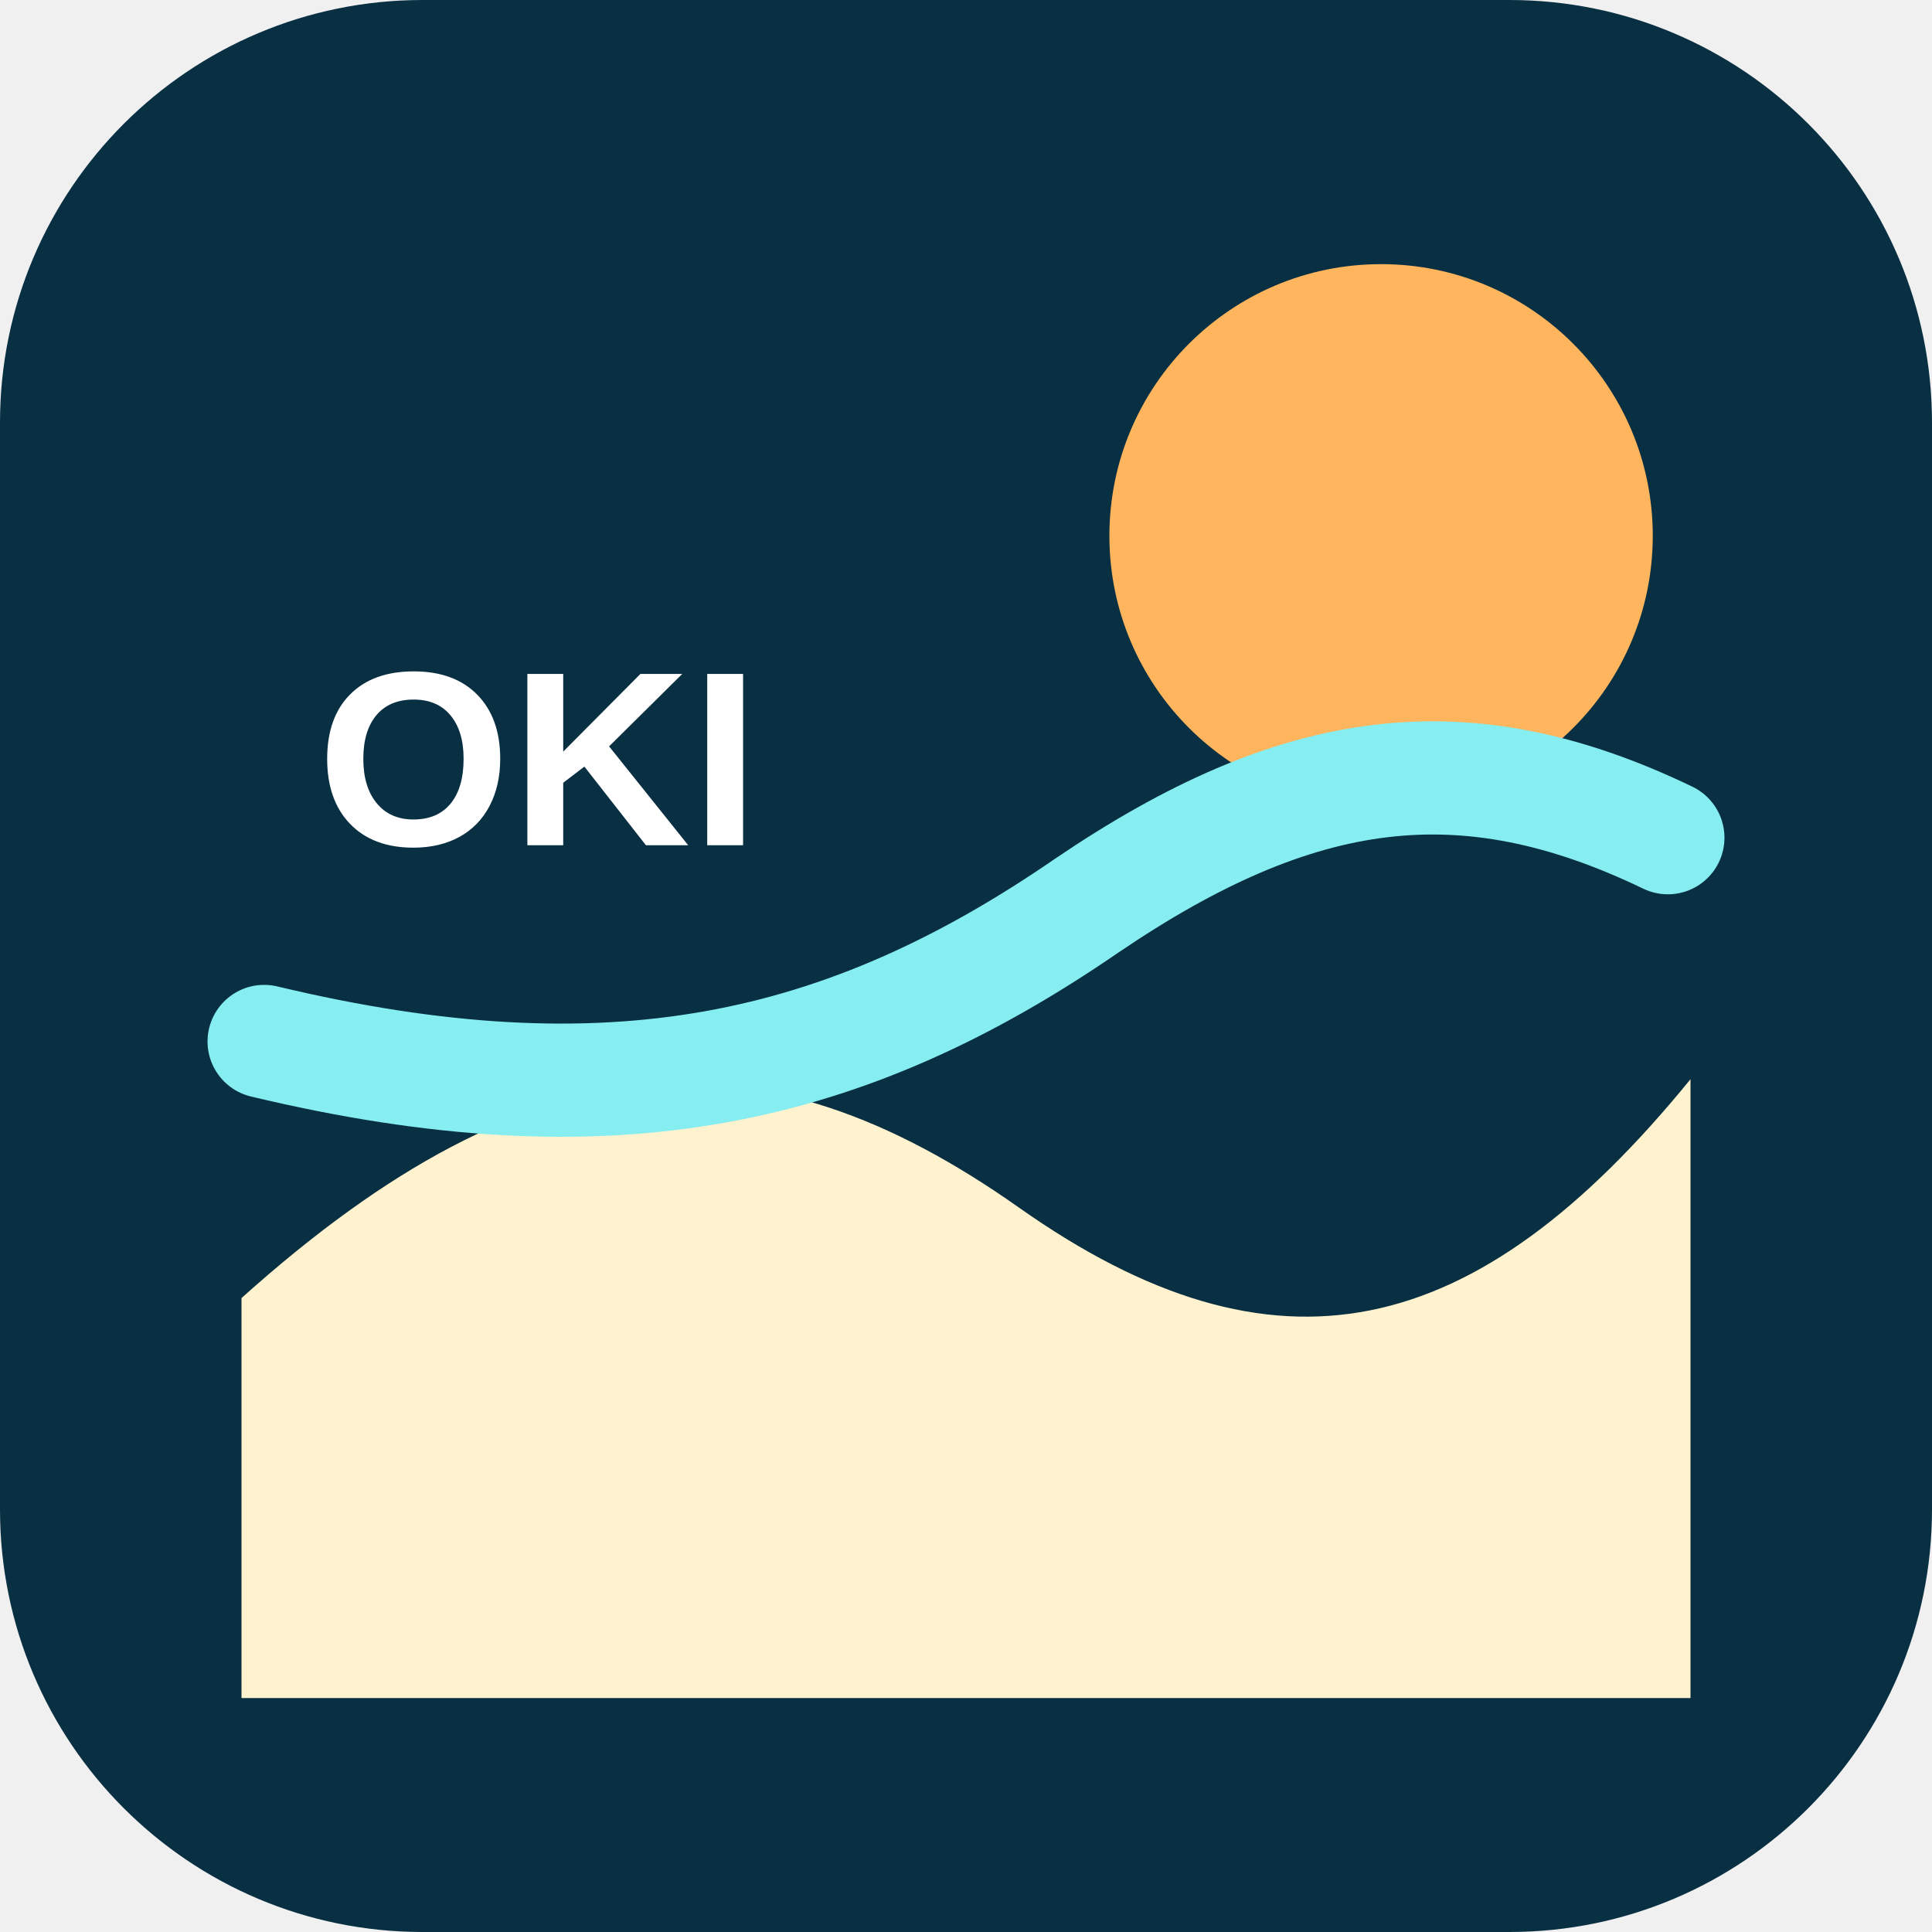
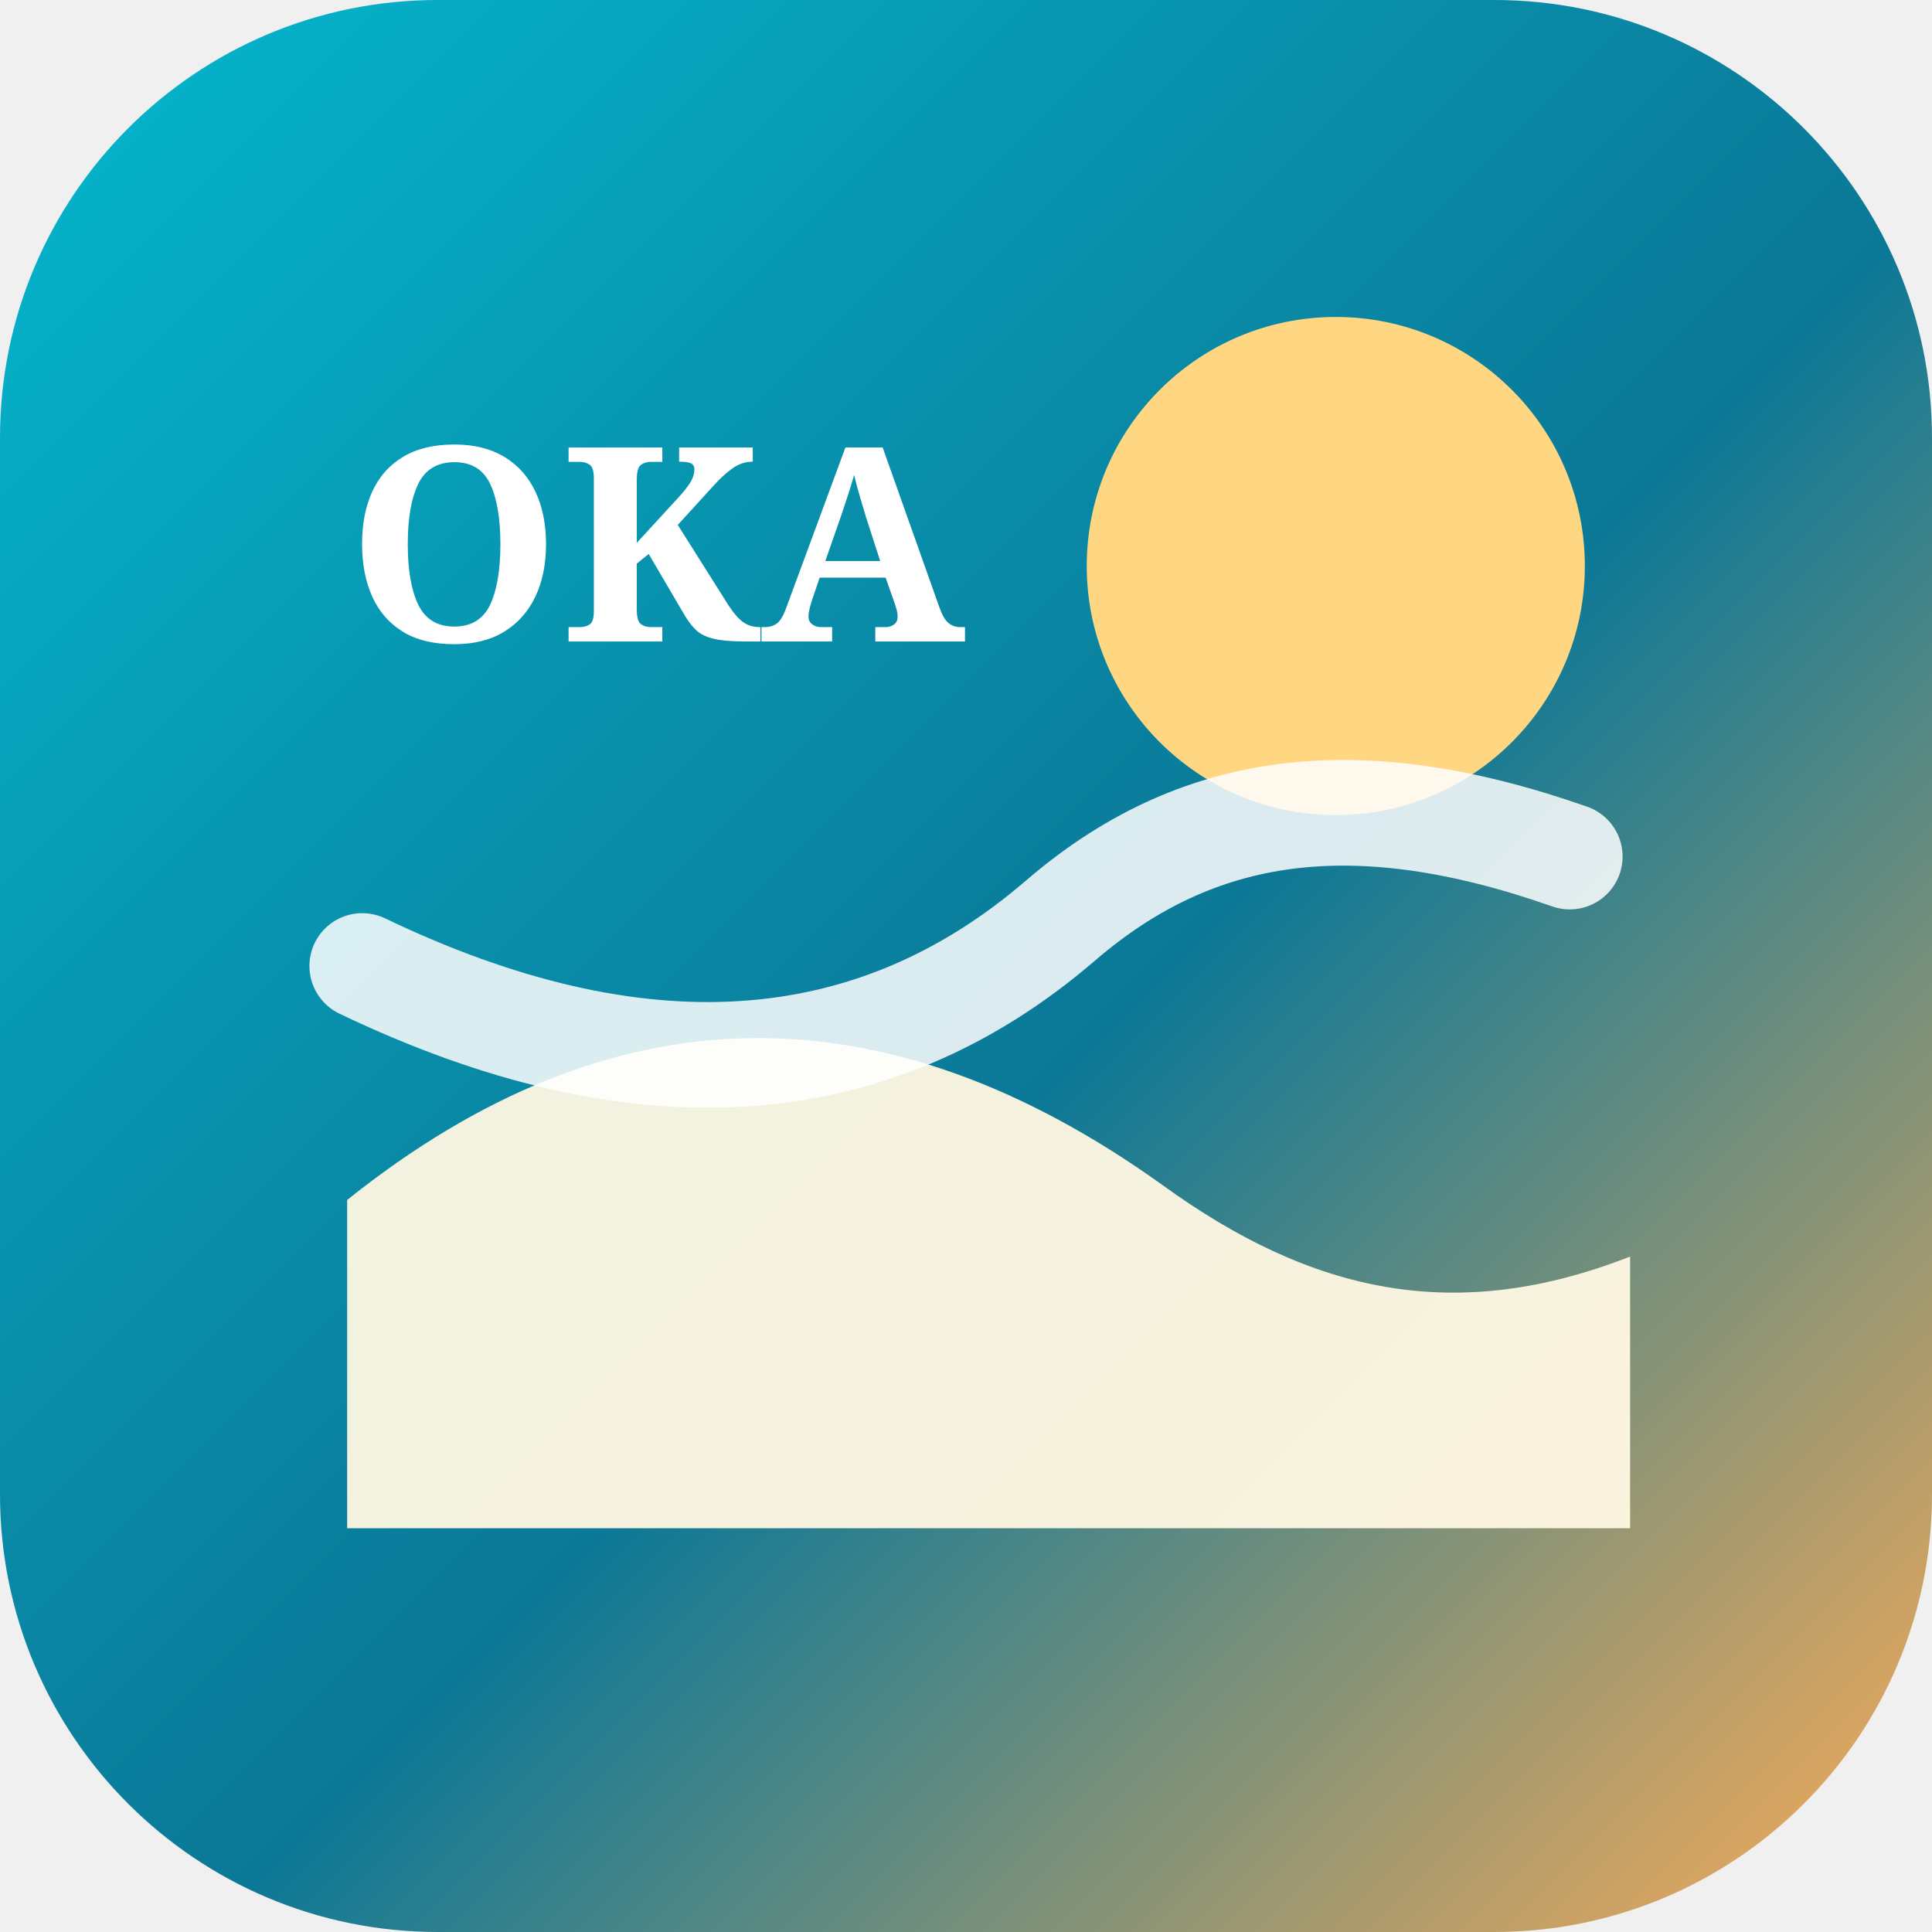
<svg xmlns="http://www.w3.org/2000/svg" viewBox="0 0 512 512">
-   <rect width="512" height="512" rx="112" fill="#082f42" />
-   <circle cx="366" cy="142" r="72" fill="#ffb55d" />
-   <path d="M64 344c78-70 138-72 206-24 68 48 121 36 178-34v164H64z" fill="#fff2cf" />
-   <path d="M70 276c92 22 154 8 218-36 56-38 100-44 154-18" fill="none" stroke="#86edf1" stroke-width="30" stroke-linecap="round" />
-   <text x="84" y="224" fill="#fff" font-size="66" font-family="Arial, sans-serif" font-weight="900">OKI</text>
+   <defs>
+     <linearGradient id="g" x1="0" x2="1" y1="0" y2="1">
+       <stop offset="0" stop-color="#04b9cf" />
+       <stop offset=".55" stop-color="#0b7897" />
+       <stop offset="1" stop-color="#ffad57" />
+     </linearGradient>
+   </defs>
+   <rect width="512" height="512" rx="116" fill="url(#g)" />
+   <circle cx="354" cy="150" r="66" fill="#ffd783" />
+   <path d="M92 318c70-56 142-57 216-4 40 29 78 37 124 19v72H92z" fill="#fff8e3" opacity=".95" />
+   <path d="M96 256c73 35 135 31 185-12 36-31 78-37 135-17" fill="none" stroke="#fff" stroke-width="28" stroke-linecap="round" opacity=".85" />
+   <text x="92" y="170" fill="#fff" font-family="Georgia,serif" font-size="72" font-weight="800">OKA</text>
</svg>
